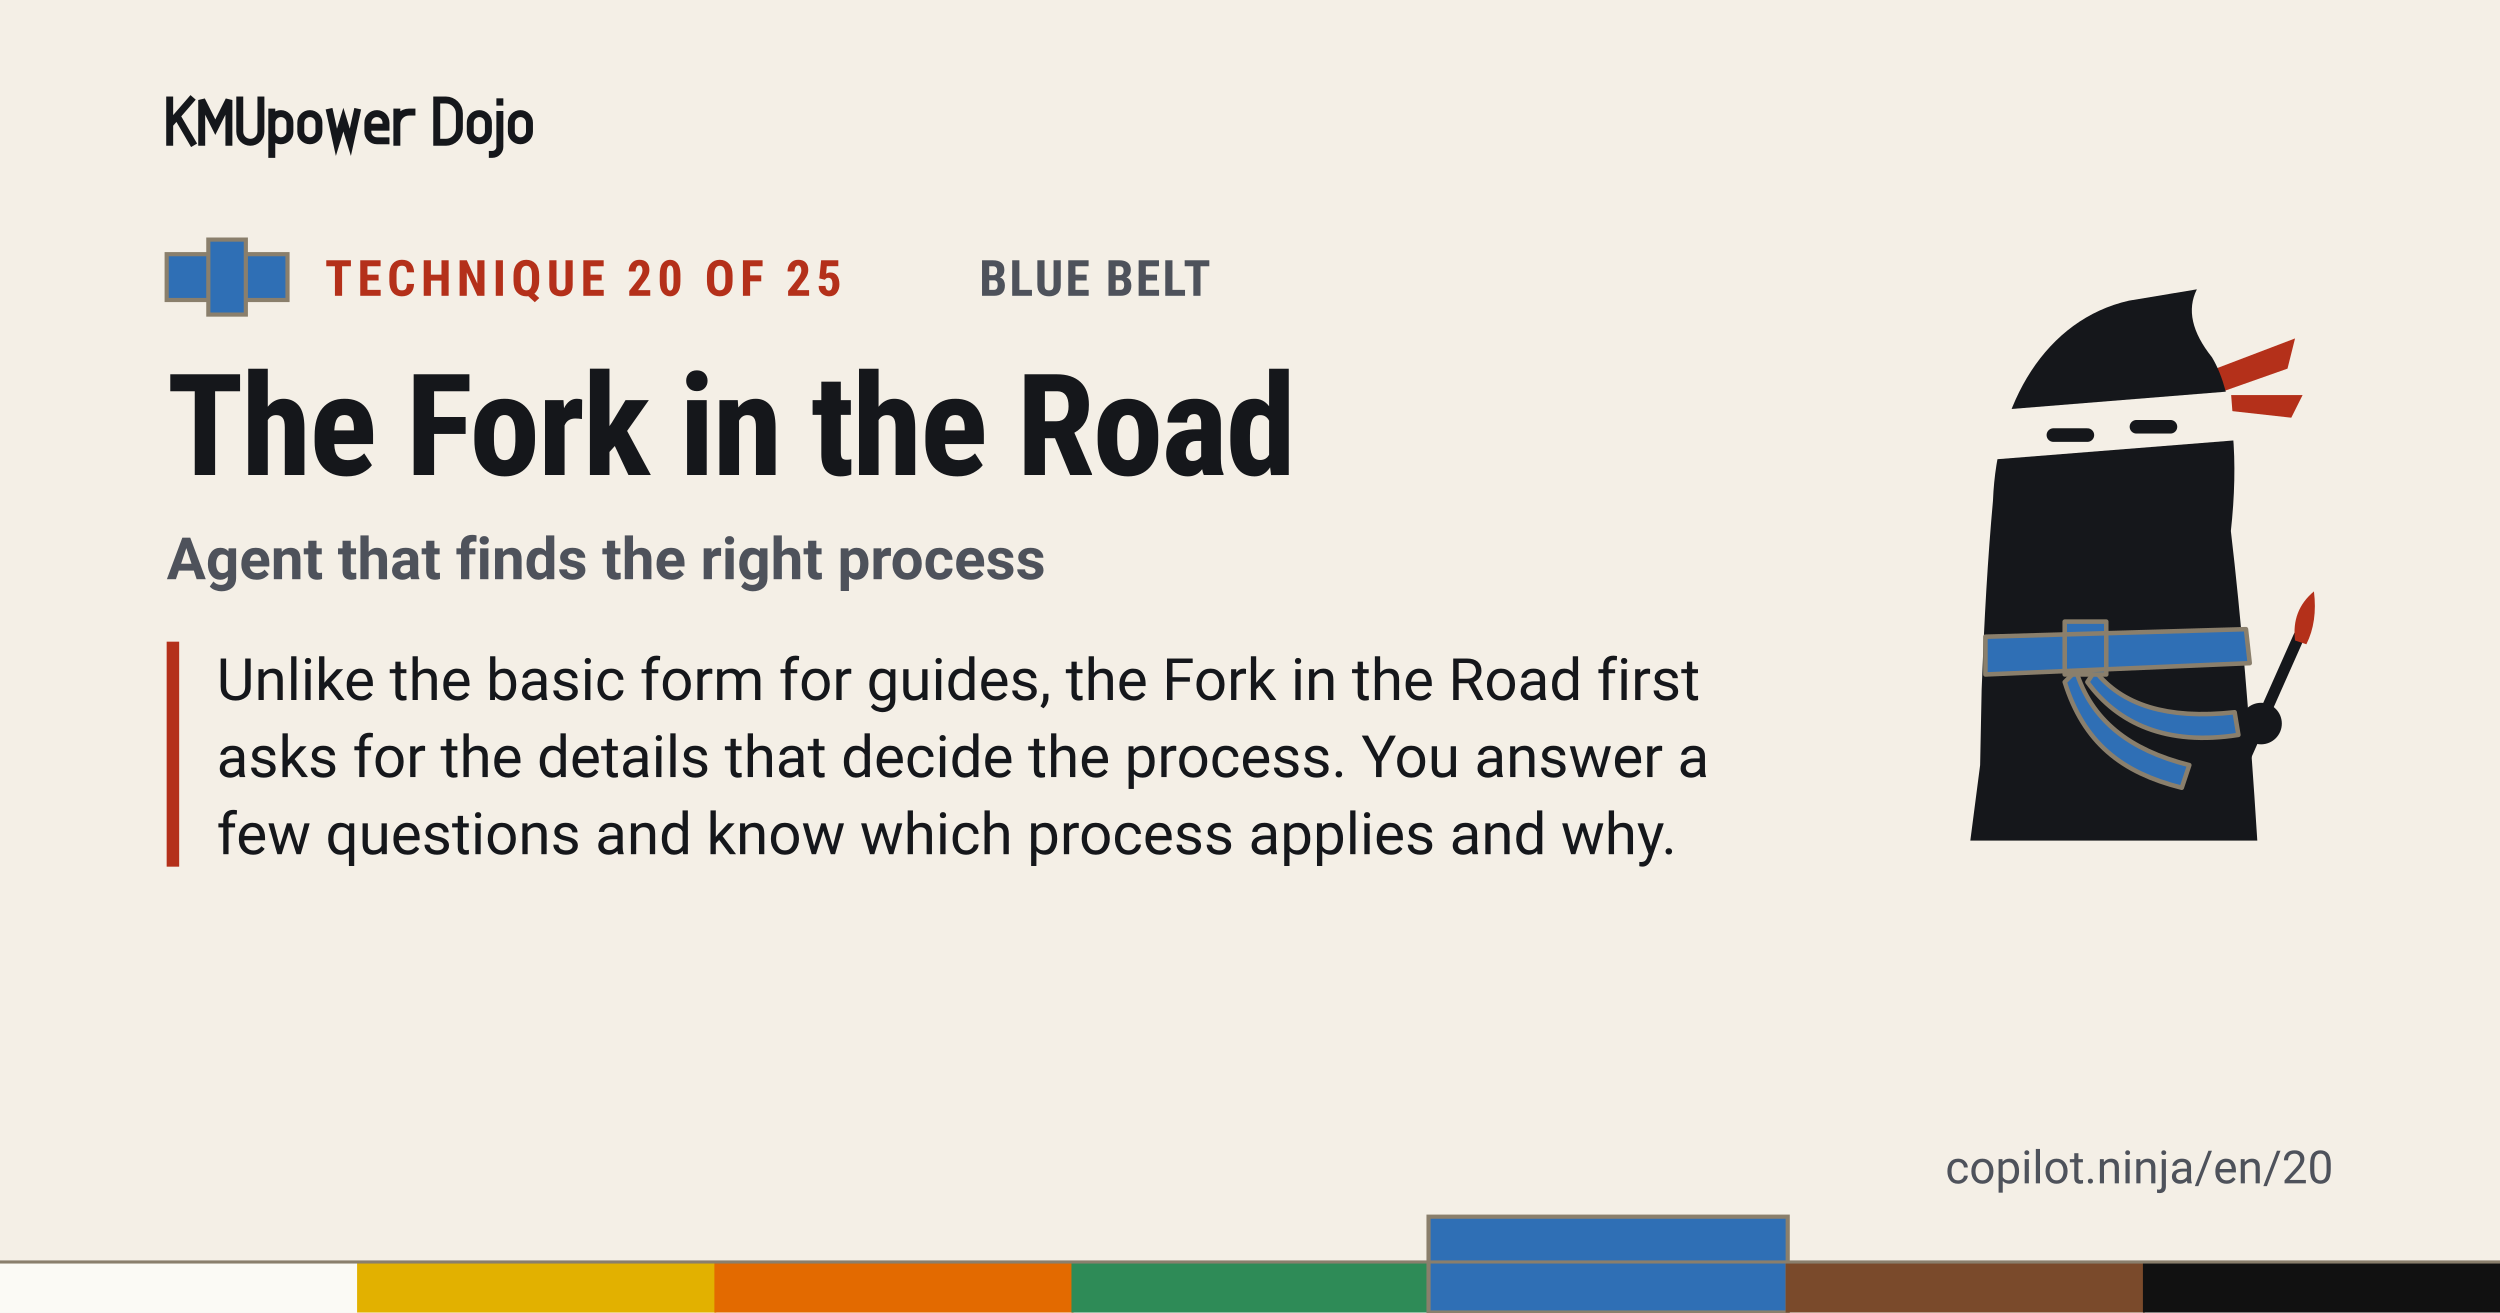
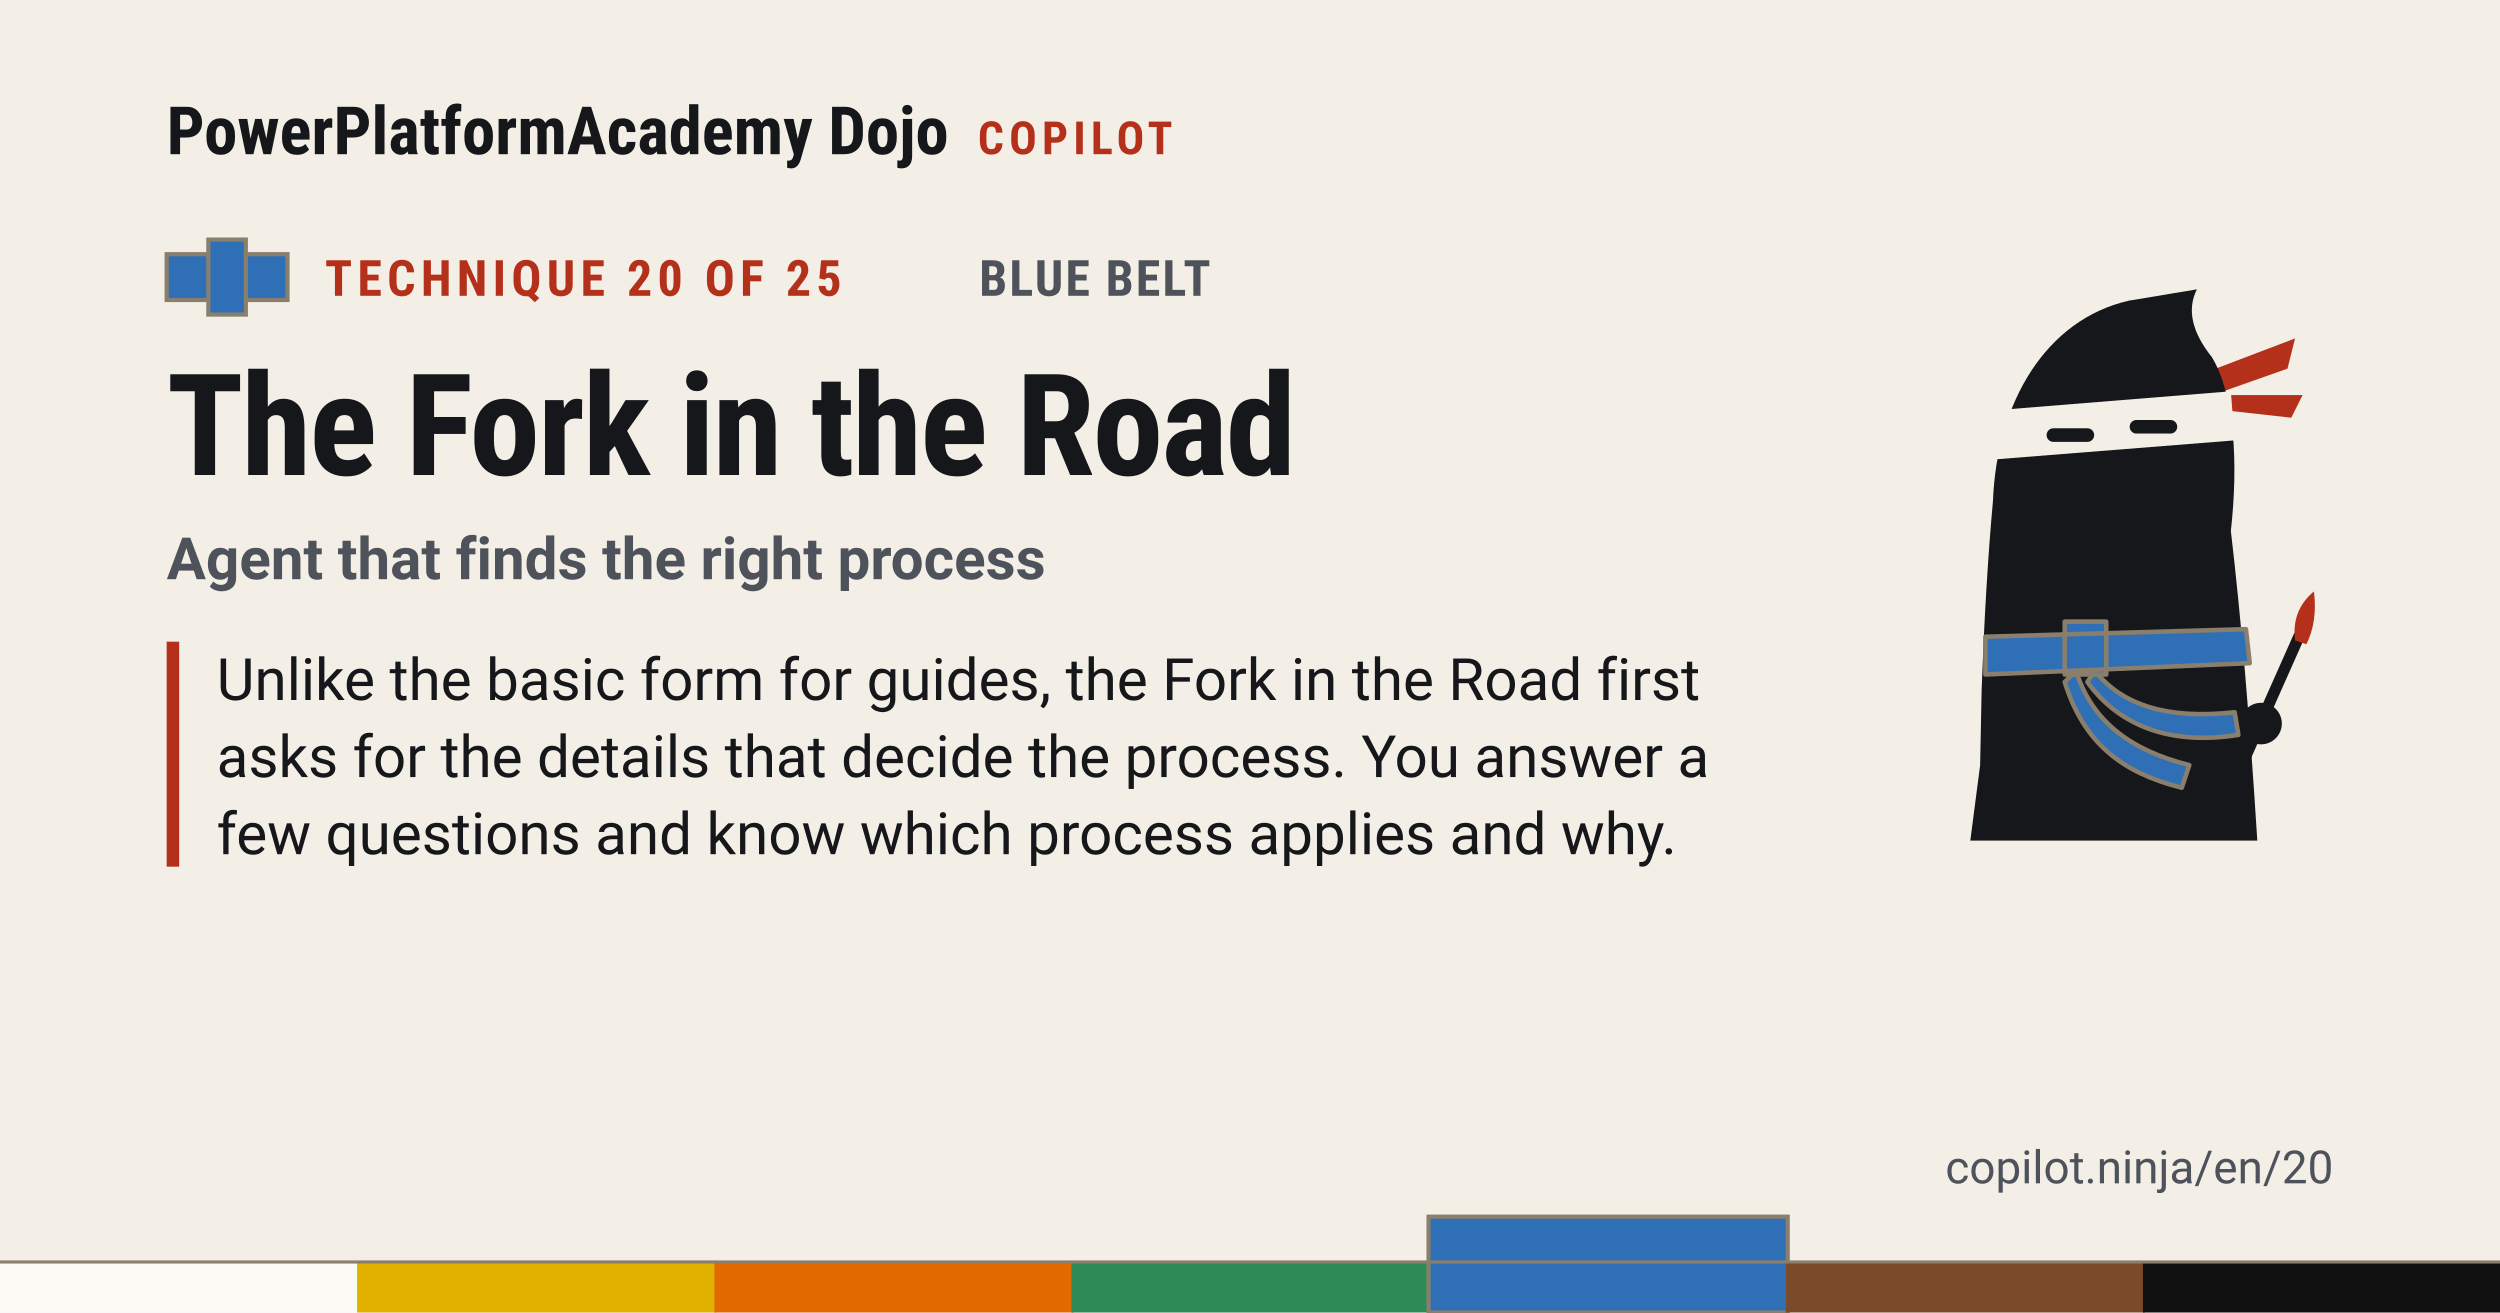
<svg xmlns="http://www.w3.org/2000/svg" width="1200" height="630" viewBox="0 0 1200 630" role="img" aria-label="Technique 20: The Fork in the Road. Unlike the basic form for guides, the Fork in the Road first asks for the details that decide the process. You answer a few questions and know which process applies and why.">
  <rect width="1200" height="630" fill="#F4EFE6" />
-   <g transform="translate(80 48) scale(1.45)" fill="none" stroke="#15171B" stroke-width="2.3" stroke-linecap="square">
-     <path d="M1 0V14M8 0L1.5 7.5M3.6 5.6L8.5 14M11.6 14V0L16.1 9L20.6 0V14M24.2 0V10.5A3.5 3.5 0 0 0 31.2 10.5V0M34.8 18V4M34.8 7.5A3 3 0 0 1 40.8 7.5V10.5A3 3 0 0 1 34.8 10.5M44.4 7.5A3 3 0 0 1 50.4 7.5V10.5A3 3 0 0 1 44.4 10.5ZM54 4L56.2 14L58.5 6.5L60.8 14L63 4M66.8 9H72.6V7.5A3 3 0 0 0 66.6 7.5V10.5A3 3 0 0 0 69.6 13.5H72.6M76.2 14V4M76.2 8A4 4 0 0 1 80.2 4H81.2M89.4 0H92.4A4.5 4.5 0 0 1 96.9 4.5V9.5A4.5 4.5 0 0 1 92.4 14H89.4ZM100.5 7.5A3 3 0 0 1 106.5 7.5V10.5A3 3 0 0 1 100.5 10.5ZM110.3 4.8V15.5A2.5 2.5 0 0 1 107.8 18M110.3 0.6V0.7M114.1 7.5A3 3 0 0 1 120.1 7.5V10.5A3 3 0 0 1 114.1 10.5Z" />
-   </g>
+   <text x="80" y="74" font-family="Bahnschrift, 'Avenir Next Condensed', 'Roboto Condensed', 'Arial Narrow', sans-serif" font-stretch="condensed" font-weight="600" font-size="32" fill="#15171B">PowerPlatformAcademy Dojo<tspan font-weight="700" font-size="22" letter-spacing="2.5" fill="#B4301A" dx="14">COPILOT</tspan>
+   </text>
  <rect x="80" y="122" width="58" height="22" fill="#2F6FB5" stroke="#8A7F6C" stroke-width="2" />
  <rect x="100" y="115" width="18" height="36" fill="#2F6FB5" stroke="#8A7F6C" stroke-width="2" />
  <text x="156" y="142" font-family="Bahnschrift, 'Avenir Next Condensed', 'Roboto Condensed', 'Arial Narrow', sans-serif" font-weight="700" font-size="24" letter-spacing="2.5" fill="#B4301A">TECHNIQUE 20 OF 25</text>
  <text x="470" y="142" font-family="Bahnschrift, 'Avenir Next Condensed', 'Roboto Condensed', 'Arial Narrow', sans-serif" font-weight="600" font-size="24" letter-spacing="1" fill="#4E525B">BLUE BELT</text>
  <text x="80" y="228" font-size="68" font-family="Bahnschrift, 'Avenir Next Condensed', 'Roboto Condensed', 'Arial Narrow', sans-serif" font-weight="700" fill="#15171B" letter-spacing="-1">The Fork in the Road</text>
  <text x="80" y="278" font-size="28" font-family="'Segoe UI', system-ui, -apple-system, Roboto, Arial, sans-serif" font-weight="600" fill="#4E525B">Agent that finds the right process</text>
  <rect x="80" y="308" width="6" height="108" fill="#B4301A" />
  <text x="104" y="336" font-size="28" font-family="'Segoe UI', system-ui, -apple-system, Roboto, Arial, sans-serif" fill="#15171B">Unlike the basic form for guides, the Fork in the Road first</text>
  <text x="104" y="373" font-size="28" font-family="'Segoe UI', system-ui, -apple-system, Roboto, Arial, sans-serif" fill="#15171B">asks for the details that decide the process. You answer a</text>
  <text x="104" y="410" font-size="28" font-family="'Segoe UI', system-ui, -apple-system, Roboto, Arial, sans-serif" fill="#15171B">few questions and know which process applies and why.</text>
  <svg x="902" y="128" width="218" height="290" viewBox="0 0 120 160">
    <style>.t-koerper{fill:#15171B}.t-gesicht{fill:#F4EFE6}.t-augen{fill:none;stroke:#15171B;stroke-width:3.6;stroke-linecap:round}.t-band,.t-pinsel-spitze{fill:#B4301A}.t-guertel,.t-guertel-enden{fill:#2F6FB5;stroke:#8A7F6C;stroke-width:1.2;stroke-linejoin:round}.t-pinsel-stiel{fill:none;stroke:#15171B;stroke-width:3;stroke-linecap:round}.t-hand{fill:#15171B}.t-rolle,.t-strich{display:none}</style>
    <g class="t-figur">
      <path class="t-band" d="M89 27l21-8-2 8-17 6zM90 34h22l-3 6-18-2z" />
      <path class="t-koerper" d="M24 152l2.6-20 .4-20q1-28 3-50c1-26 14-48 36-53l18-3q-4 8 4 18c6 10 7 28 5 46q4 34 7 82z" />
      <path class="t-gesicht" d="M31 38l62-5 1 13-63 5z" />
      <path class="t-augen" d="M46 44.6h9M68 42.4h9" />
      <g class="t-rolle">
        <path class="t-rolle-blatt" d="M30 114h60v18H30z" />
        <path class="t-rolle-zeilen" d="M38 120h40M38 126h28" />
        <path class="t-rolle-enden" d="M25 111h6v24h-6zM89 111h6v24h-6z" />
      </g>
      <path class="t-guertel-enden" d="M52 107c4 13 14 21 30 25l-2 6c-16-4-26-12-31-28zM57 107c7 9 19 13 37 11l1 6c-19 3-32-3-40-14z" />
      <path class="t-guertel" d="M28 98l69-2 1 9-70 3zM49 94h11v14H49z" />
      <g class="t-pinsel">
        <path class="t-pinsel-stiel" d="M95 134l16-36" />
        <path class="t-pinsel-spitze" d="M110 99q-1-8 5-13 1 8-2 14z" />
        <circle class="t-hand" cx="101" cy="121" r="5.5" />
      </g>
      <path class="t-strich" pathLength="1" d="M24 152l2.6-20 .4-20q1-28 3-50c1-26 14-48 36-53l18-3q-4 8 4 18c6 10 7 28 5 46q4 34 7 82z" />
    </g>
  </svg>
  <text x="1120" y="568" text-anchor="end" font-family="'Segoe UI', system-ui, -apple-system, Roboto, Arial, sans-serif" font-size="22" fill="#4E525B">copilot.ninja/en/20</text>
  <rect x="0.0" y="606" width="172.4" height="24" fill="#FBFAF5" />
  <rect x="171.4" y="606" width="172.4" height="24" fill="#E2B100" />
  <rect x="342.9" y="606" width="172.4" height="24" fill="#E36A00" />
  <rect x="514.3" y="606" width="172.4" height="24" fill="#2E8B57" />
  <rect x="685.7" y="584" width="172.4" height="46" fill="#2F6FB5" stroke="#8A7F6C" stroke-width="2" />
  <rect x="857.1" y="606" width="172.4" height="24" fill="#7A4A2B" />
  <rect x="1028.6" y="606" width="172.4" height="24" fill="#111111" />
  <rect x="0" y="605" width="1200" height="1.5" fill="#8A7F6C" />
</svg>
